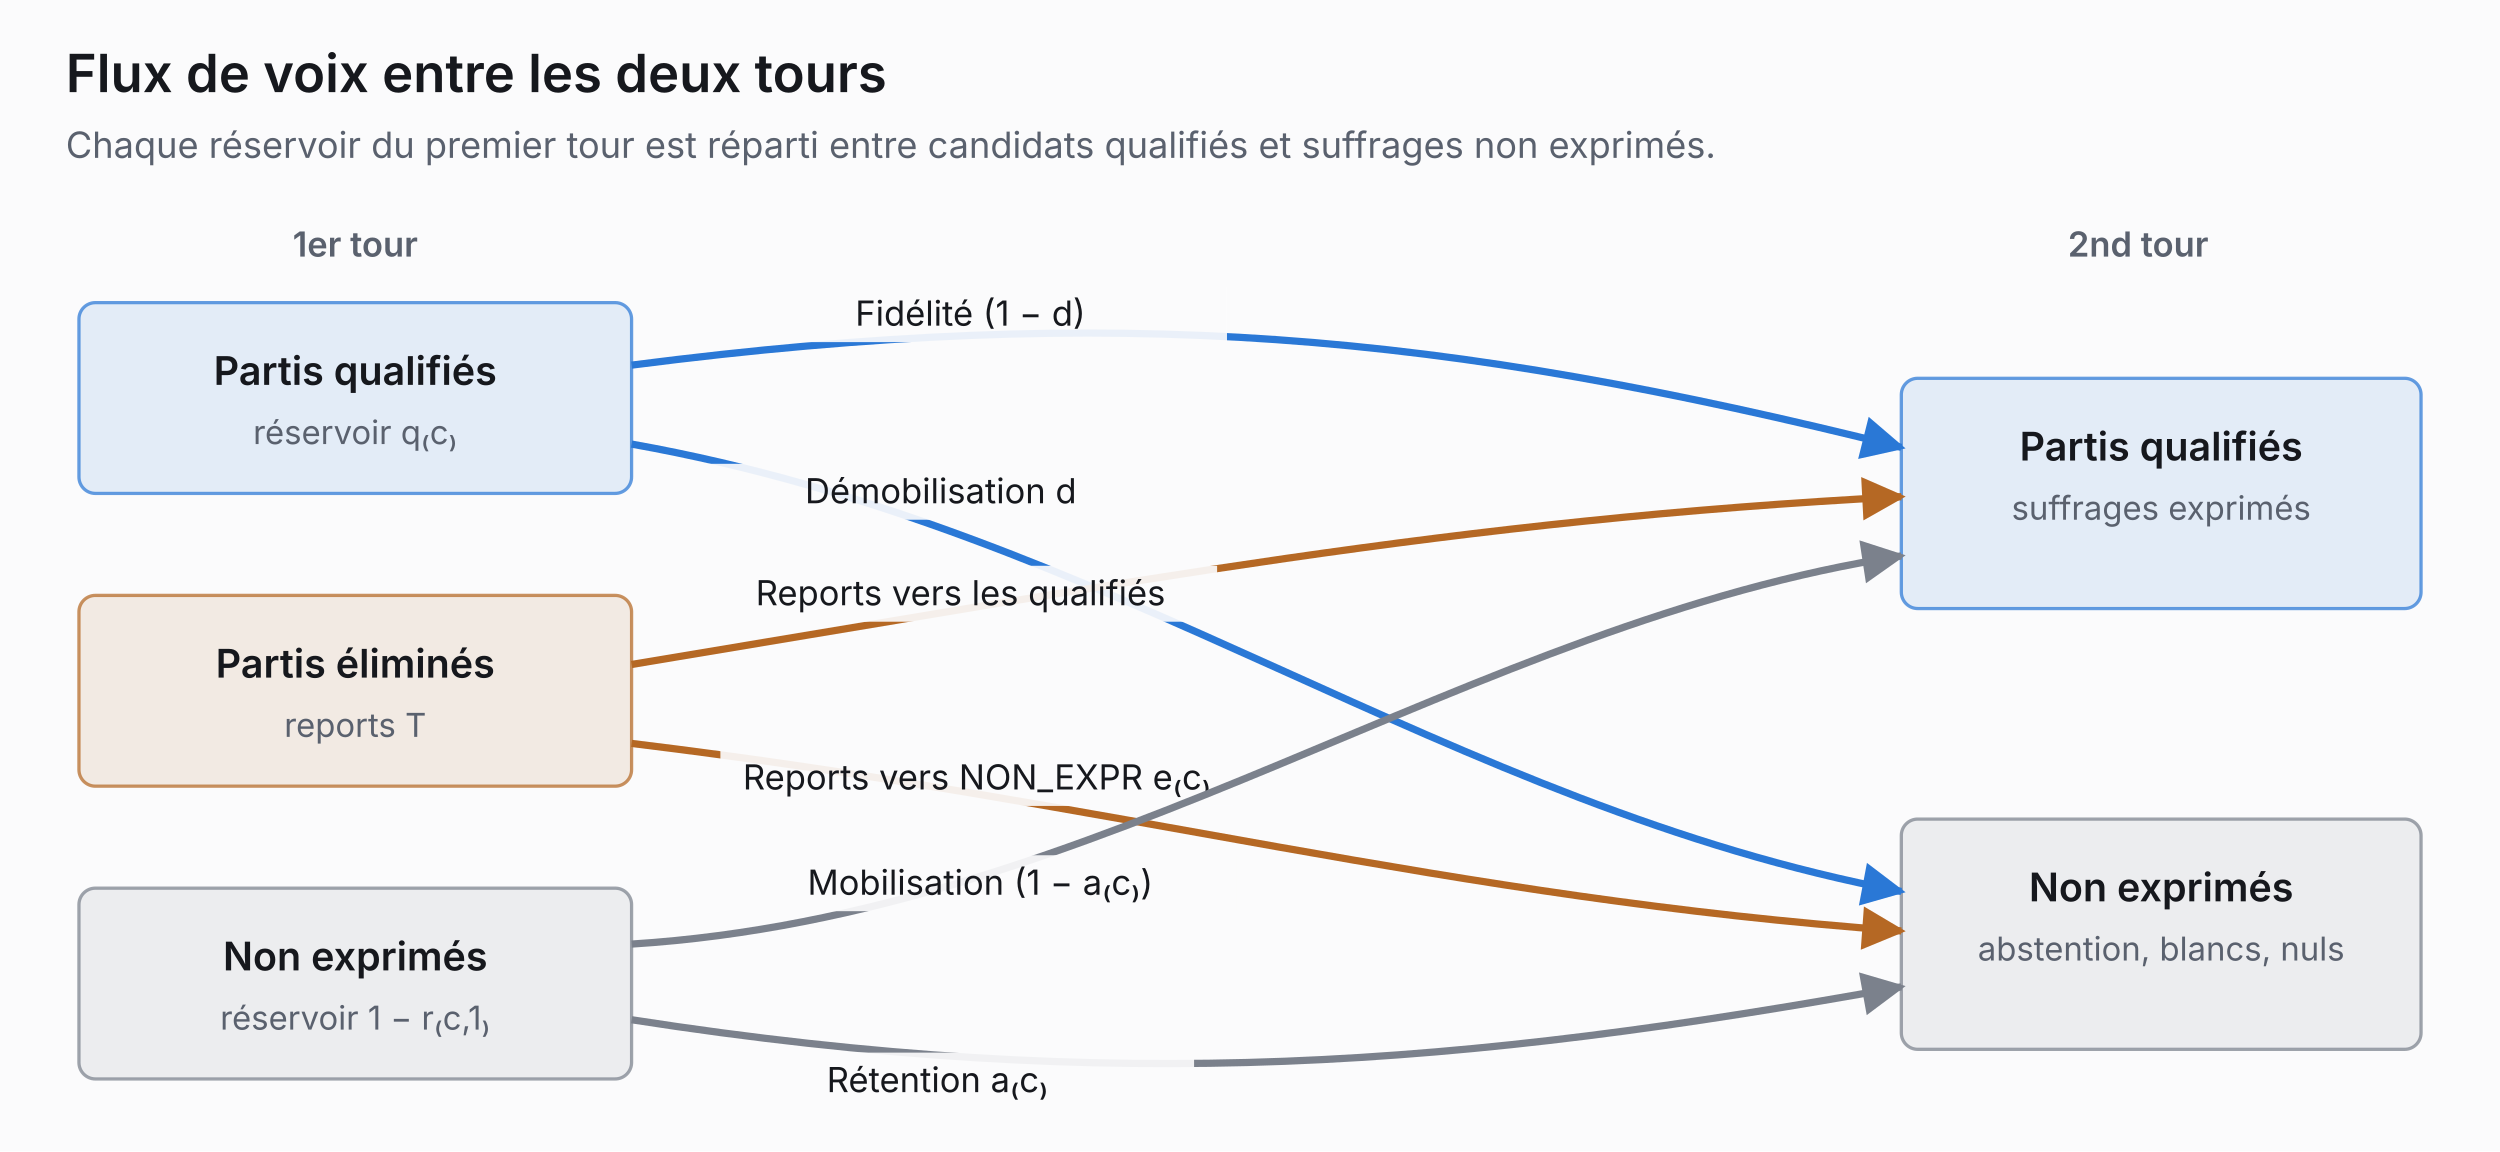
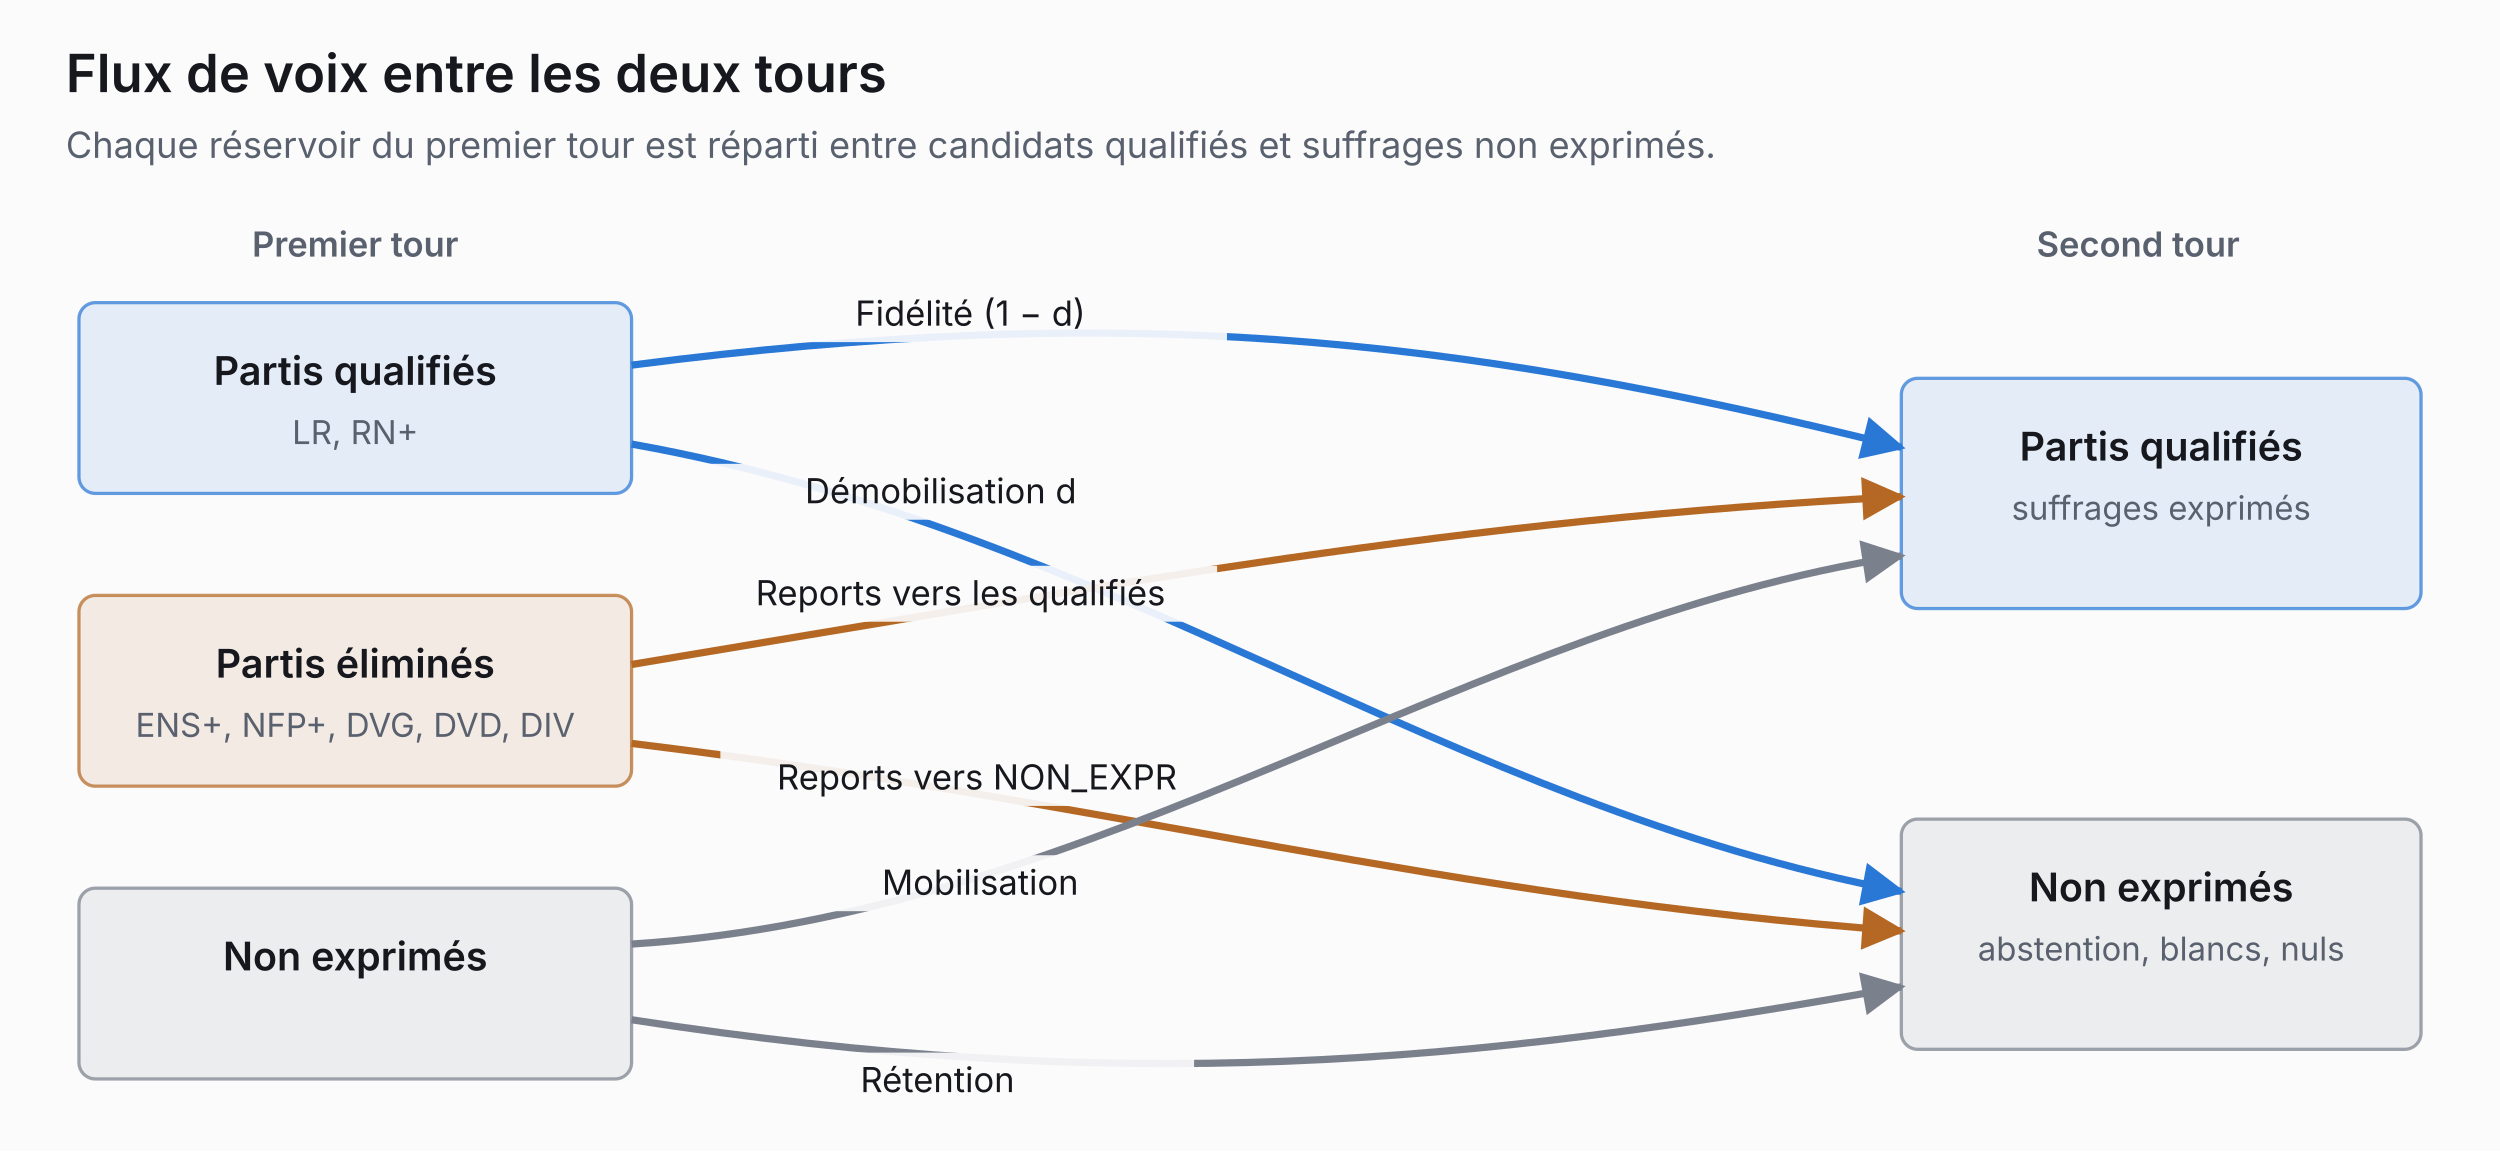
<svg xmlns="http://www.w3.org/2000/svg" viewBox="0 0 760 350" role="img" aria-label="Schéma des flux entre les deux tours">
  <style>
    .surface{fill:#fbfbfc}.ink{fill:#16181d}.muted{fill:#5a616e}
    .rule{stroke:#dfe2e8}.grid{stroke:#e8eaee}.frame{fill:none;stroke:#c9cdd5}
+     .accent{fill:#1f6f6b}.accent-line{stroke:#1f6f6b}
    @media(prefers-color-scheme:dark){.surface{fill:#14161a}.ink{fill:#e9eaee}
-     .muted{fill:#9aa2b1}.rule{stroke:#3a3f49}.grid{stroke:#292d35}.frame{stroke:#555c69}}
+     .muted{fill:#9aa2b1}.rule{stroke:#3a3f49}.grid{stroke:#292d35}.frame{stroke:#555c69}
+     .accent{fill:#5cb8b1}.accent-line{stroke:#5cb8b1}}
    text{font-family:Inter,ui-sans-serif,system-ui,sans-serif}
    </style>
  <defs>
    <marker id="arrow-blue" viewBox="0 0 10 10" refX="9" refY="5" markerWidth="6" markerHeight="6" orient="auto">
      <path d="M0 0L10 5L0 10Z" fill="#2a78d6" />
    </marker>
    <marker id="arrow-orange" viewBox="0 0 10 10" refX="9" refY="5" markerWidth="6" markerHeight="6" orient="auto">
      <path d="M0 0L10 5L0 10Z" fill="#b56824" />
    </marker>
    <marker id="arrow-grey" viewBox="0 0 10 10" refX="9" refY="5" markerWidth="6" markerHeight="6" orient="auto">
      <path d="M0 0L10 5L0 10Z" fill="#7b818c" />
    </marker>
  </defs>
  <rect class="surface" width="760" height="350" />
  <text class="ink" x="20" y="28" font-size="16" font-weight="600">Flux de voix entre les deux tours</text>
  <text class="muted" x="20" y="48" font-size="11">Chaque réservoir du premier tour est réparti entre candidats qualifiés et suffrages non exprimés.</text>
-   <text class="muted" x="108" y="78" text-anchor="middle" font-size="10.5" font-weight="600">1er tour</text>
-   <text class="muted" x="650" y="78" text-anchor="middle" font-size="10.5" font-weight="600">2nd tour</text>
+   <text class="muted" x="108" y="78" text-anchor="middle" font-size="10.5" font-weight="600">Premier tour</text>
+   <text class="muted" x="650" y="78" text-anchor="middle" font-size="10.5" font-weight="600">Second tour</text>
  <rect x="24" y="92" width="168" height="58" rx="5" fill="#2a78d6" fill-opacity="0.11" stroke="#2a78d6" stroke-opacity="0.72" />
  <text class="ink" x="108.0" y="117" text-anchor="middle" font-size="12" font-weight="600">Partis qualifiés</text>
-   <text class="muted" x="108.0" y="135" text-anchor="middle" font-size="10">réservoir q₍c₎</text>
+   <text class="muted" x="108.0" y="135" text-anchor="middle" font-size="10">LR, RN+</text>
  <rect x="24" y="181" width="168" height="58" rx="5" fill="#b56824" fill-opacity="0.11" stroke="#b56824" stroke-opacity="0.72" />
  <text class="ink" x="108.0" y="206" text-anchor="middle" font-size="12" font-weight="600">Partis éliminés</text>
-   <text class="muted" x="108.0" y="224" text-anchor="middle" font-size="10">reports T</text>
+   <text class="muted" x="108.0" y="224" text-anchor="middle" font-size="10">ENS+, NFP+, DVG, DVD, DIV</text>
  <rect x="24" y="270" width="168" height="58" rx="5" fill="#7b818c" fill-opacity="0.11" stroke="#7b818c" stroke-opacity="0.72" />
  <text class="ink" x="108.0" y="295" text-anchor="middle" font-size="12" font-weight="600">Non exprimés</text>
-   <text class="muted" x="108.0" y="313" text-anchor="middle" font-size="10">réservoir 1 − r₍c,1₎</text>
+   <text class="muted" x="108.0" y="313" text-anchor="middle" font-size="10" />
  <rect x="578" y="115" width="158" height="70" rx="5" fill="#2a78d6" fill-opacity="0.11" stroke="#2a78d6" stroke-opacity="0.72" />
  <text class="ink" x="657.0" y="140" text-anchor="middle" font-size="12" font-weight="600">Partis qualifiés</text>
  <text class="muted" x="657.0" y="158" text-anchor="middle" font-size="10">suffrages exprimés</text>
  <rect x="578" y="249" width="158" height="70" rx="5" fill="#7b818c" fill-opacity="0.11" stroke="#7b818c" stroke-opacity="0.72" />
  <text class="ink" x="657.0" y="274" text-anchor="middle" font-size="12" font-weight="600">Non exprimés</text>
  <text class="muted" x="657.0" y="292" text-anchor="middle" font-size="10">abstention, blancs, nuls</text>
  <path d="M192 111 C340 92 438 101 578 136" fill="none" stroke="#2a78d6" stroke-width="2.2" marker-end="url(#arrow-blue)" />
  <rect class="surface" x="217" y="87" width="156" height="17" opacity="0.92" />
  <text class="ink" x="295" y="99" text-anchor="middle" font-size="10.5">Fidélité  (1 − d)</text>
  <path d="M192 135 C338 161 440 245 578 271" fill="none" stroke="#2a78d6" stroke-width="2.2" marker-end="url(#arrow-blue)" />
  <rect class="surface" x="208" y="141" width="156" height="17" opacity="0.92" />
  <text class="ink" x="286" y="153" text-anchor="middle" font-size="10.5">Démobilisation  d</text>
  <path d="M192 202 C343 177 443 158 578 151" fill="none" stroke="#b56824" stroke-width="2.2" marker-end="url(#arrow-orange)" />
  <rect class="surface" x="214" y="172" width="156" height="17" opacity="0.92" />
  <text class="ink" x="292" y="184" text-anchor="middle" font-size="10.5">Reports vers les qualifiés</text>
  <path d="M192 226 C340 244 440 273 578 283" fill="none" stroke="#b56824" stroke-width="2.2" marker-end="url(#arrow-orange)" />
  <rect class="surface" x="219" y="228" width="156" height="17" opacity="0.92" />
-   <text class="ink" x="297" y="240" text-anchor="middle" font-size="10.5">Reports vers NON_EXPR  e₍c₎</text>
+   <text class="ink" x="297" y="240" text-anchor="middle" font-size="10.5">Reports vers NON_EXPR</text>
  <path d="M192 287 C335 278 447 189 578 169" fill="none" stroke="#7b818c" stroke-width="2.2" marker-end="url(#arrow-grey)" />
  <rect class="surface" x="220" y="260" width="156" height="17" opacity="0.92" />
-   <text class="ink" x="298" y="272" text-anchor="middle" font-size="10.5">Mobilisation  (1 − a₍c₎)</text>
+   <text class="ink" x="298" y="272" text-anchor="middle" font-size="10.5">Mobilisation</text>
  <path d="M192 310 C340 333 445 324 578 300" fill="none" stroke="#7b818c" stroke-width="2.2" marker-end="url(#arrow-grey)" />
  <rect class="surface" x="207" y="320" width="156" height="17" opacity="0.92" />
-   <text class="ink" x="285" y="332" text-anchor="middle" font-size="10.5">Rétention  a₍c₎</text>
+   <text class="ink" x="285" y="332" text-anchor="middle" font-size="10.5">Rétention</text>
</svg>
